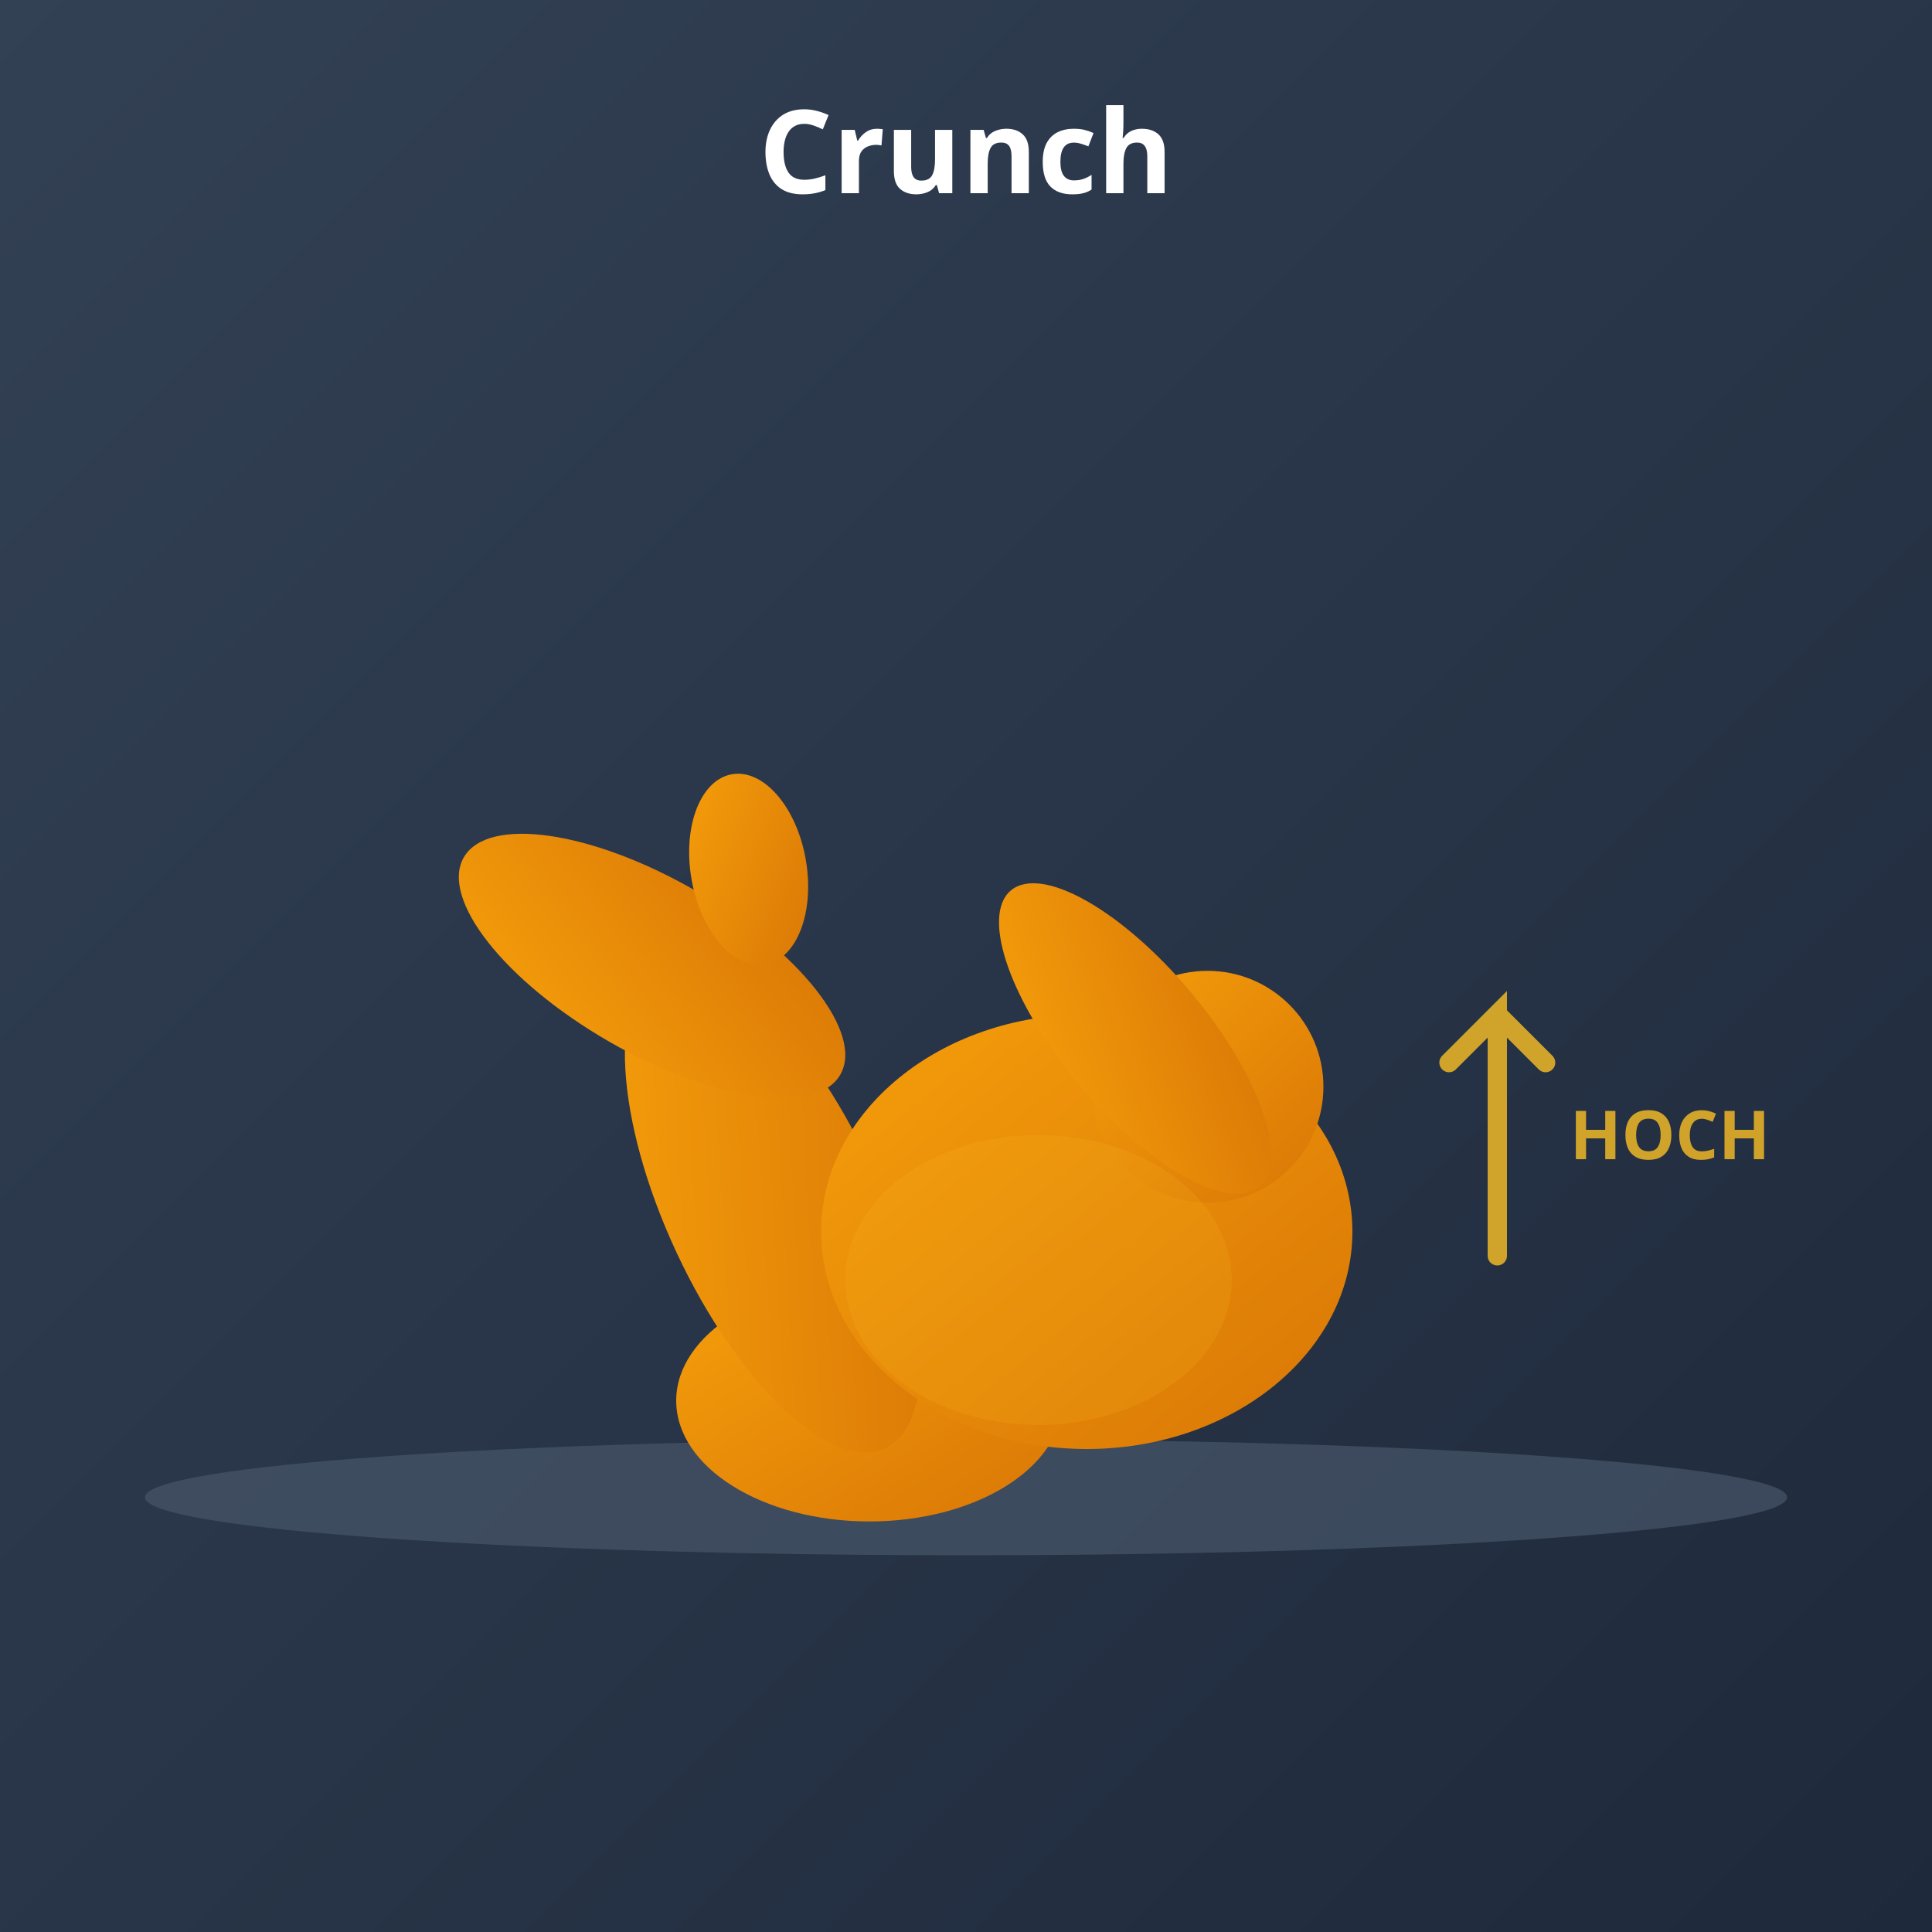
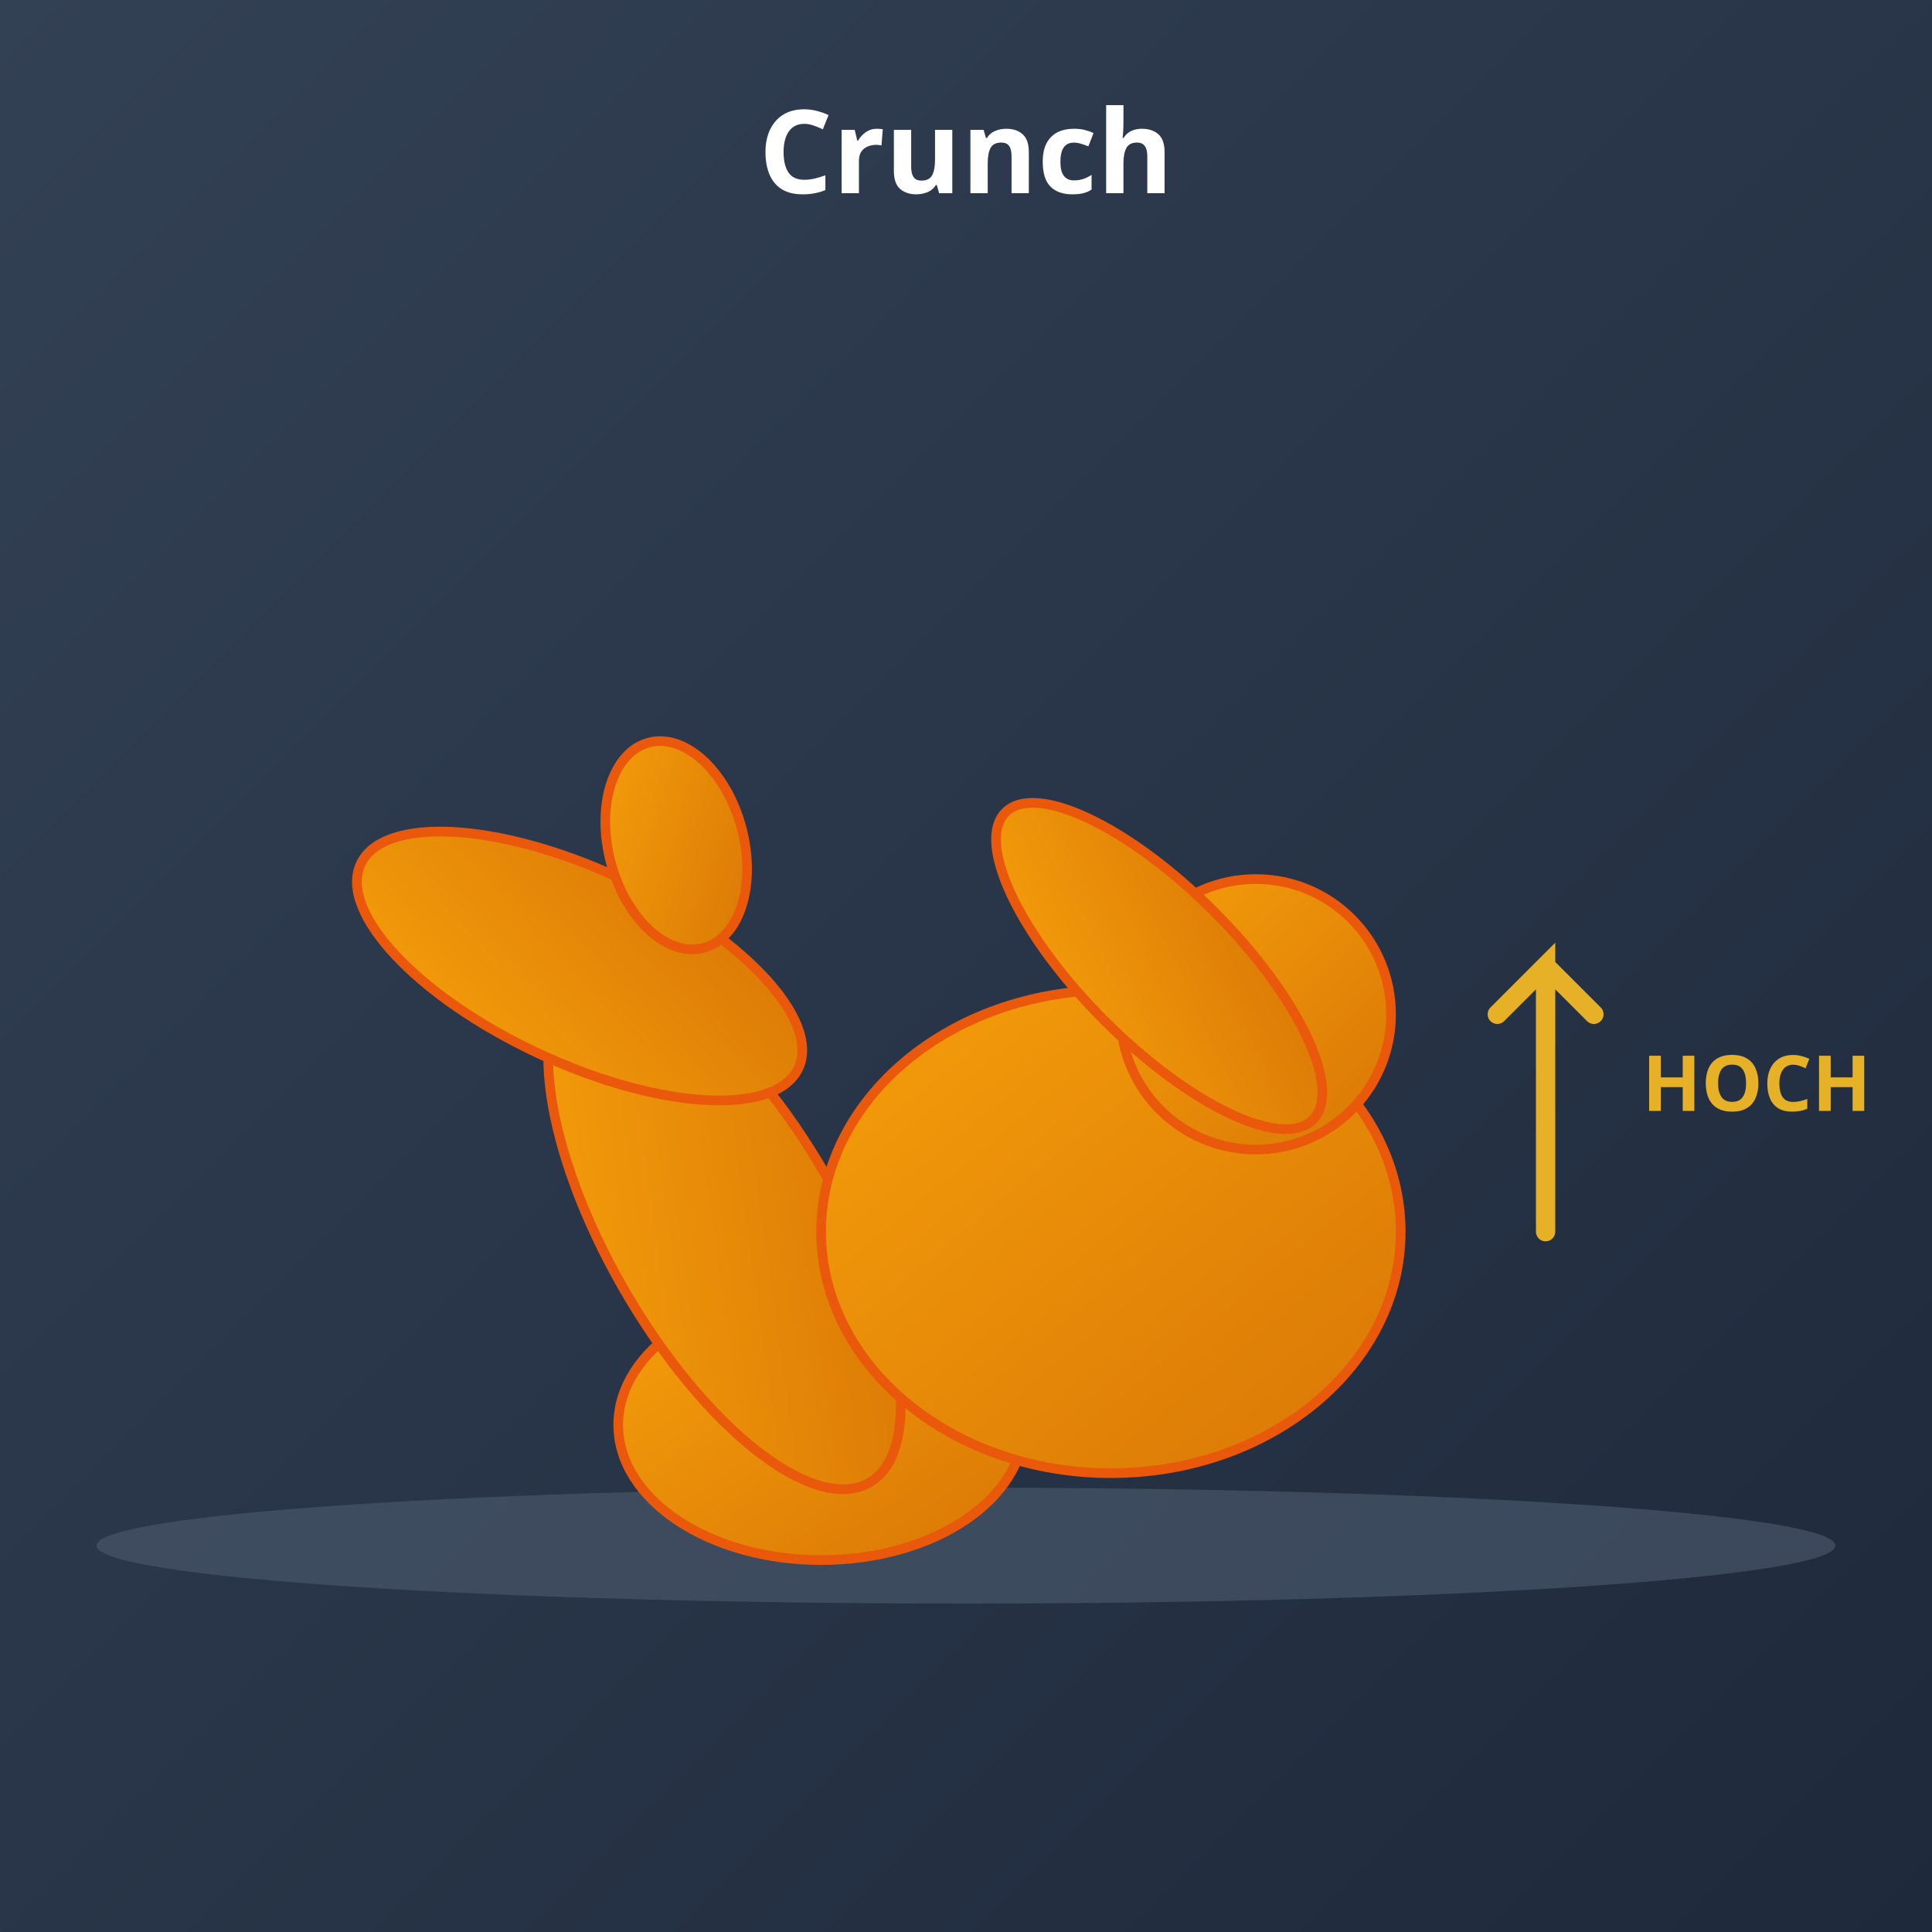
<svg xmlns="http://www.w3.org/2000/svg" width="400" height="400" viewBox="0 0 400 400">
  <defs>
    <linearGradient id="bg8" x1="0%" y1="0%" x2="100%" y2="100%">
      <stop offset="0%" style="stop-color:#334155;stop-opacity:1" />
      <stop offset="100%" style="stop-color:#1e293b;stop-opacity:1" />
    </linearGradient>
    <linearGradient id="body8" x1="0%" y1="0%" x2="100%" y2="100%">
      <stop offset="0%" style="stop-color:#f59e0b;stop-opacity:1" />
      <stop offset="100%" style="stop-color:#d97706;stop-opacity:1" />
    </linearGradient>
  </defs>
  <rect width="400" height="400" fill="url(#bg8)" />
  <text x="200" y="40" font-family="system-ui" font-size="24" font-weight="bold" fill="#ffffff" text-anchor="middle">Crunch</text>
-   <ellipse cx="200" cy="310" rx="170" ry="12" fill="#475569" opacity="0.7" />
-   <ellipse cx="180" cy="290" rx="40" ry="25" fill="url(#body8)" />
+   <ellipse cx="200" cy="320" rx="180" ry="12" fill="#475569" opacity="0.7" />
+   <ellipse cx="170" cy="295" rx="42" ry="28" fill="url(#body8)" stroke="#ea580c" stroke-width="2" />
  <g>
-     <ellipse cx="160" cy="250" rx="22" ry="55" fill="url(#body8)" transform="rotate(-25 160 250)" />
-     <ellipse cx="135" cy="200" rx="18" ry="45" fill="url(#body8)" transform="rotate(-60 135 200)" />
-     <ellipse cx="155" cy="180" rx="12" ry="20" fill="url(#body8)" transform="rotate(-10 155 180)" />
+     <ellipse cx="150" cy="255" rx="24" ry="60" fill="url(#body8)" stroke="#ea580c" stroke-width="2" transform="rotate(-30 150 255)" />
+     <ellipse cx="120" cy="200" rx="20" ry="50" fill="url(#body8)" stroke="#ea580c" stroke-width="2" transform="rotate(-65 120 200)" />
+     <ellipse cx="140" cy="175" rx="14" ry="22" fill="url(#body8)" stroke="#ea580c" stroke-width="2" transform="rotate(-15 140 175)" />
  </g>
  <g>
-     <ellipse cx="225" cy="255" rx="55" ry="45" fill="url(#body8)">
-       <animate attributeName="cy" values="255;230;255" dur="2.5s" repeatCount="indefinite" />
-       <animate attributeName="transform" values="rotate(0 225 255); rotate(-20 225 230); rotate(0 225 255)" dur="2.5s" repeatCount="indefinite" />
-       <animateTransform attributeName="transform" type="rotate" values="0 225 255; -20 225 230; 0 225 255" dur="2.5s" repeatCount="indefinite" additive="sum" />
+     <ellipse cx="230" cy="255" rx="60" ry="50" fill="url(#body8)" stroke="#ea580c" stroke-width="2">
+       <animate attributeName="cy" values="255;225;255" dur="2.5s" repeatCount="indefinite" />
+       <animateTransform attributeName="transform" type="rotate" values="0 230 255; -25 230 225; 0 230 255" dur="2.5s" repeatCount="indefinite" additive="sum" />
    </ellipse>
-     <circle cx="250" cy="225" r="24" fill="url(#body8)">
-       <animate attributeName="cy" values="225;195;225" dur="2.5s" repeatCount="indefinite" />
-       <animate attributeName="cx" values="250;245;250" dur="2.5s" repeatCount="indefinite" />
+     <circle cx="260" cy="210" r="28" fill="url(#body8)" stroke="#ea580c" stroke-width="2">
+       <animate attributeName="cy" values="210;175;210" dur="2.5s" repeatCount="indefinite" />
+       <animate attributeName="cx" values="260;250;260" dur="2.5s" repeatCount="indefinite" />
    </circle>
-     <ellipse cx="235" cy="215" rx="15" ry="40" fill="url(#body8)" transform="rotate(-40 235 215)">
-       <animate attributeName="cy" values="215;185;215" dur="2.5s" repeatCount="indefinite" />
-       <animate attributeName="cx" values="235;230;235" dur="2.5s" repeatCount="indefinite" />
-       <animateTransform attributeName="transform" type="rotate" values="-40 235 215; -50 230 185; -40 235 215" dur="2.5s" repeatCount="indefinite" additive="sum" />
+     <ellipse cx="240" cy="200" rx="16" ry="45" fill="url(#body8)" stroke="#ea580c" stroke-width="2" transform="rotate(-45 240 200)">
+       <animate attributeName="cy" values="200;165;200" dur="2.5s" repeatCount="indefinite" />
+       <animate attributeName="cx" values="240;230;240" dur="2.5s" repeatCount="indefinite" />
+       <animateTransform attributeName="transform" type="rotate" values="-45 240 200; -55 230 165; -45 240 200" dur="2.5s" repeatCount="indefinite" additive="sum" />
    </ellipse>
  </g>
-   <g opacity="0.8">
-     <path d="M 310 260 L 310 210 L 300 220 M 310 210 L 320 220" stroke="#fbbf24" stroke-width="4" fill="none" stroke-linecap="round">
+   <g opacity="0.9">
+     <path d="M 320 255 L 320 200 L 310 210 M 320 200 L 330 210" stroke="#fbbf24" stroke-width="4" fill="none" stroke-linecap="round">
      <animate attributeName="opacity" values="1;0.3;1" dur="2.5s" repeatCount="indefinite" />
    </path>
-     <text x="325" y="240" font-family="system-ui" font-size="14" fill="#fbbf24" font-weight="bold">
+     <text x="340" y="230" font-family="system-ui" font-size="16" fill="#fbbf24" font-weight="bold">
      HOCH
      <animate attributeName="opacity" values="1;0.3;1" dur="2.5s" repeatCount="indefinite" />
    </text>
  </g>
-   <ellipse cx="215" cy="265" rx="40" ry="30" fill="#fbbf24" opacity="0.15">
-     <animate attributeName="opacity" values="0.1;0.25;0.1" dur="2.5s" repeatCount="indefinite" />
-   </ellipse>
</svg>
